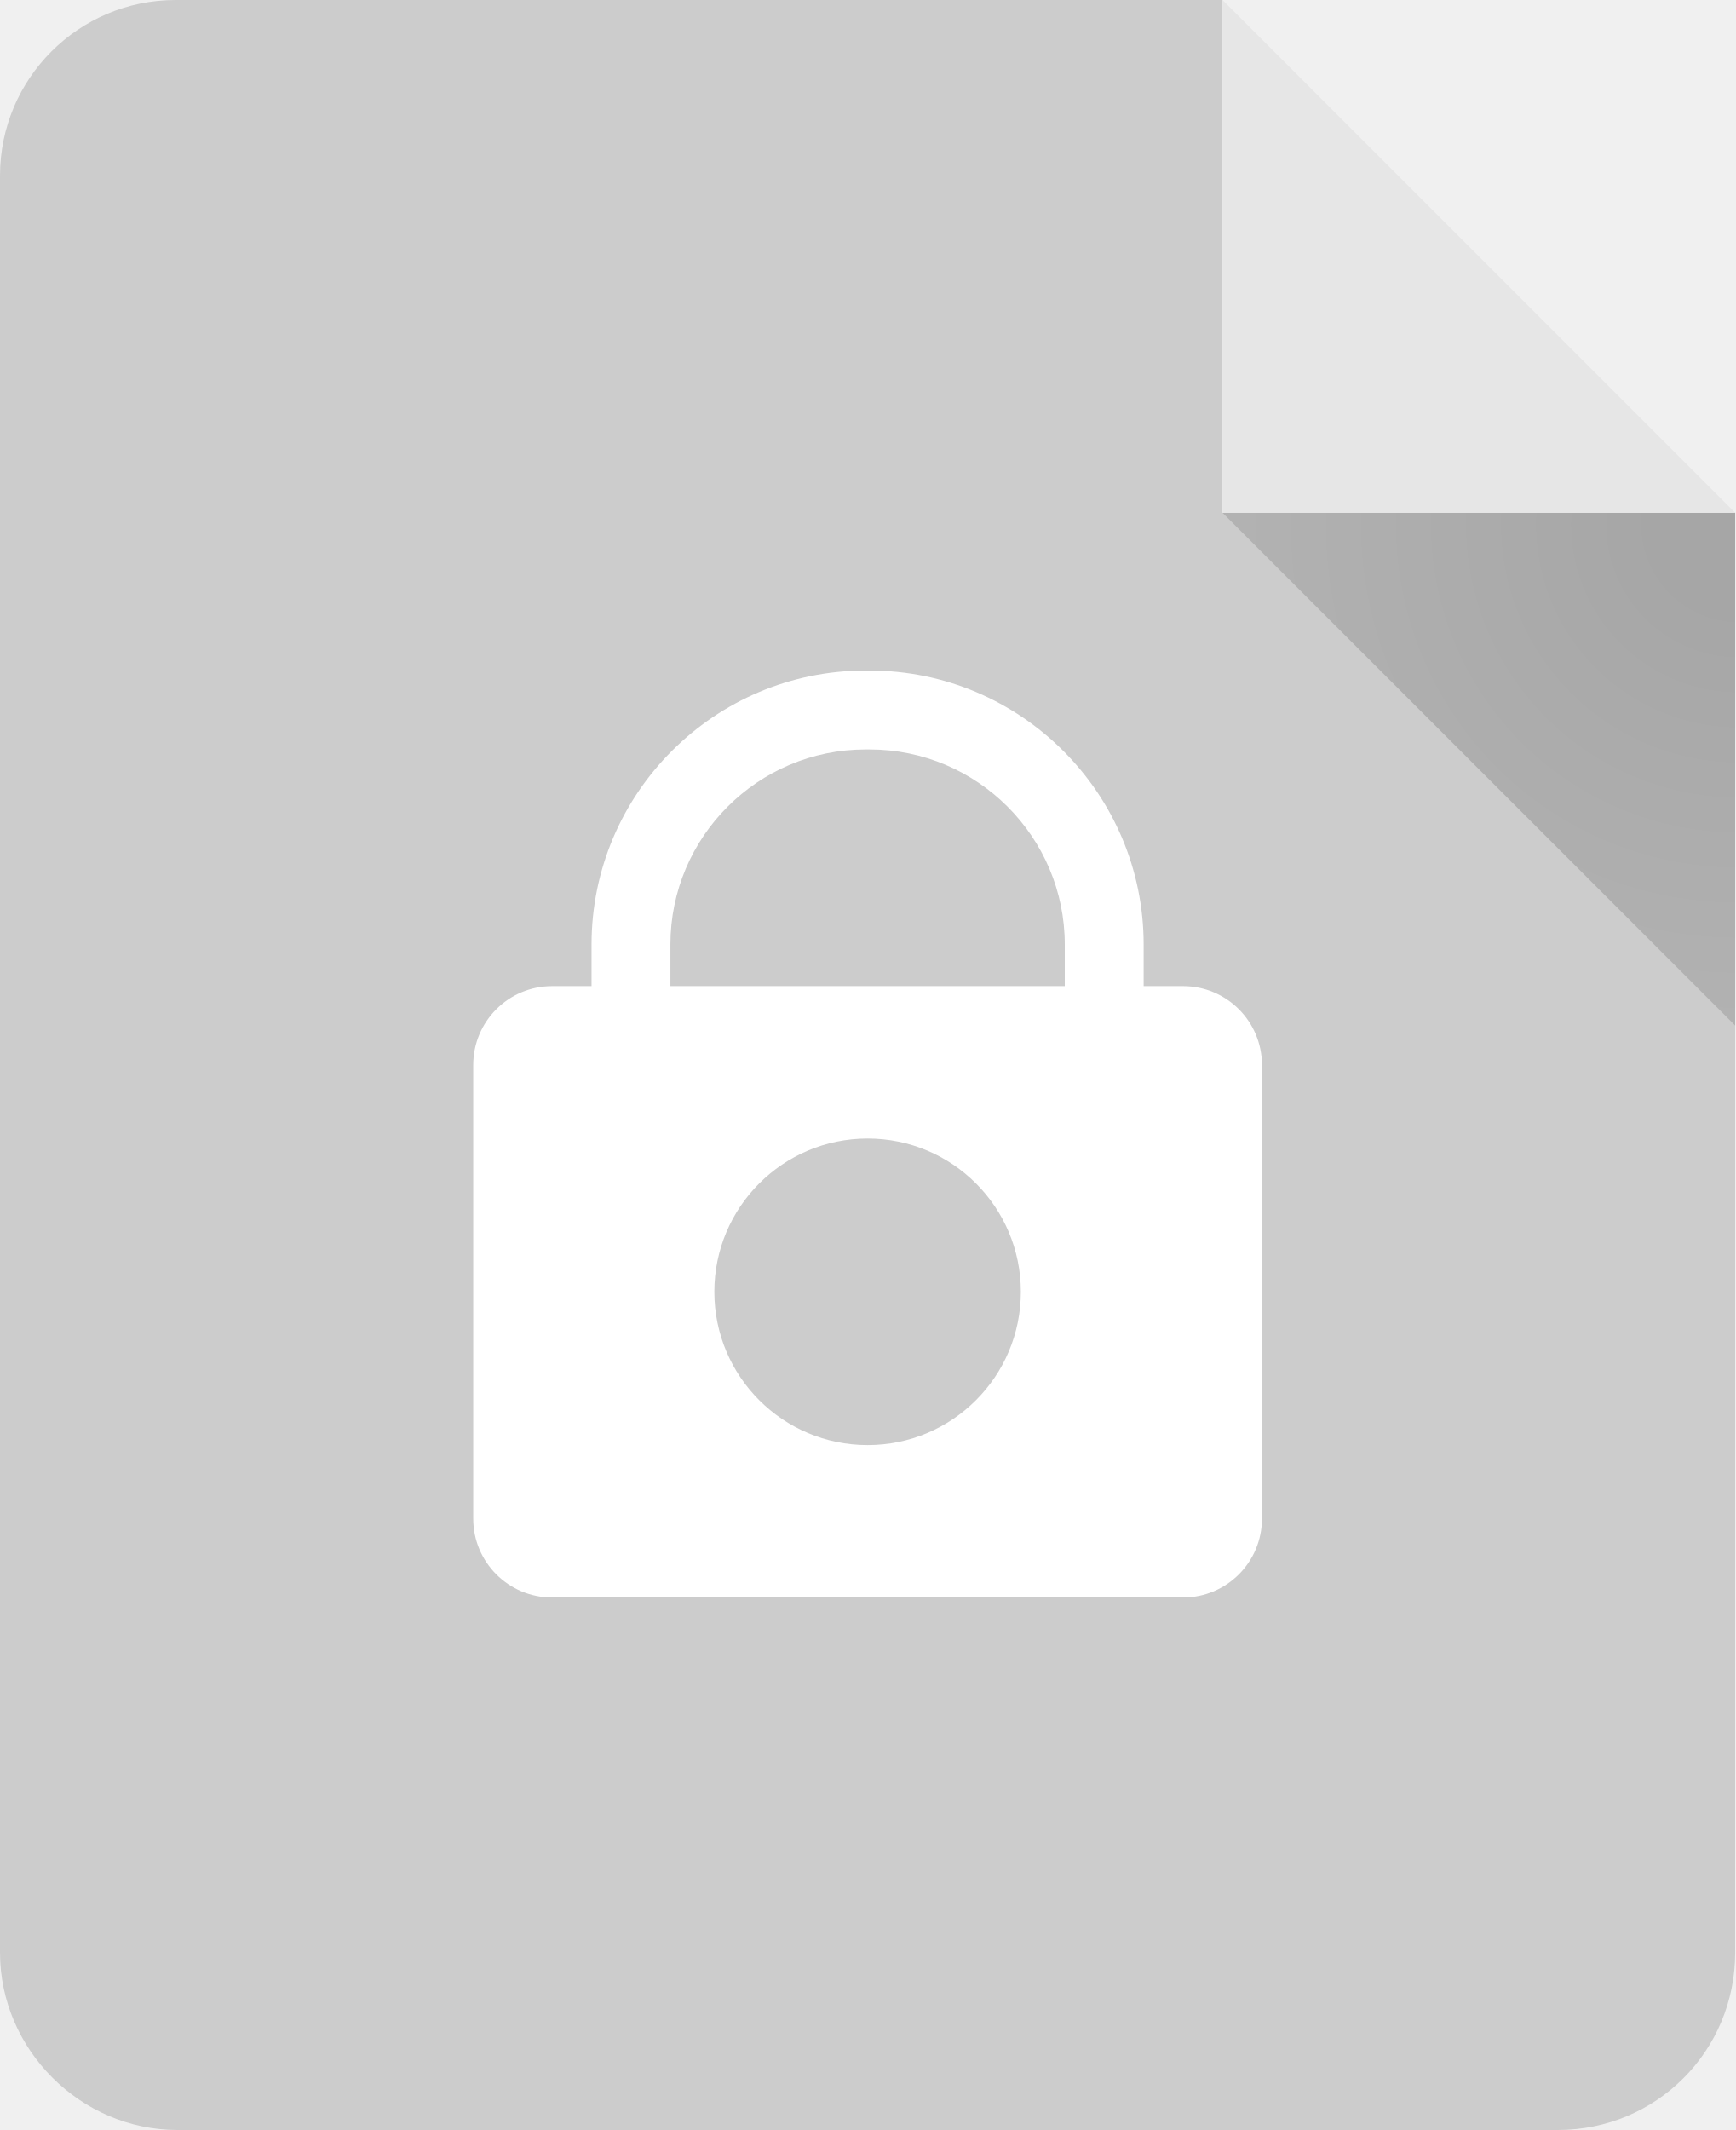
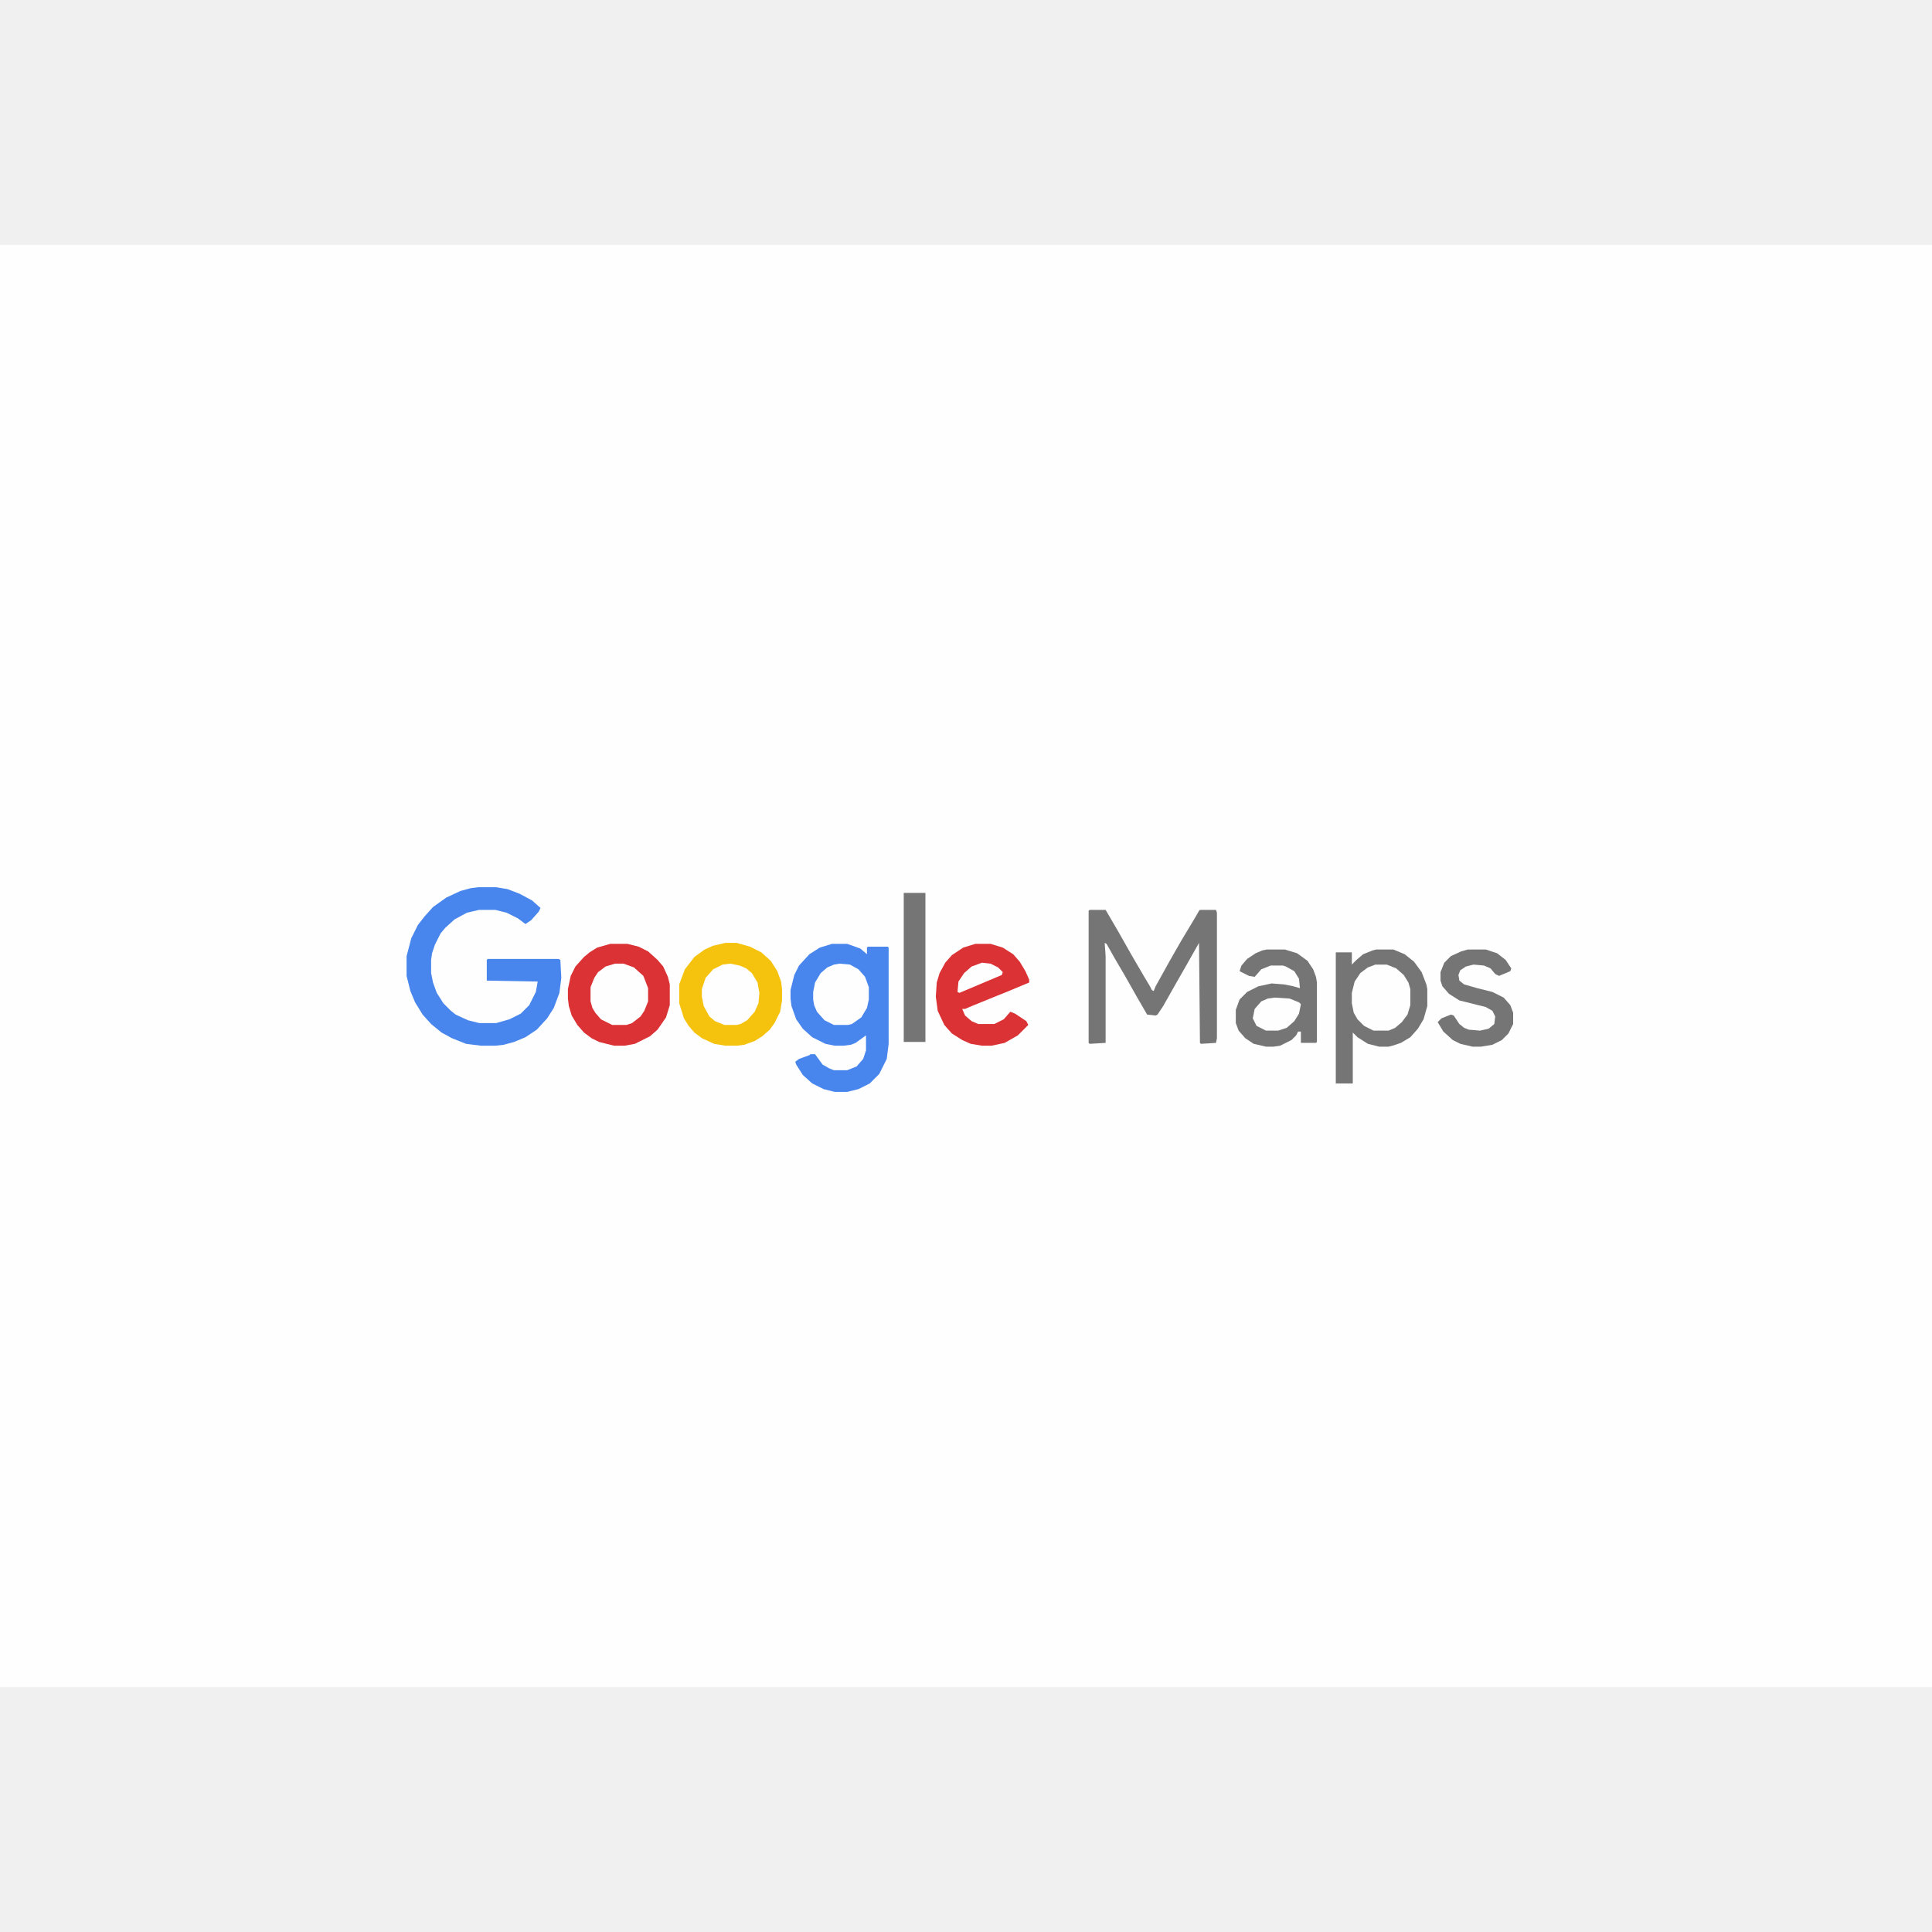
- <svg xmlns="http://www.w3.org/2000/svg" version="1.1" id="Layer_1" x="0px" y="0px" width="88px" height="108px" viewBox="0 0 88 108" enable-background="new 0 0 88 108" xml:space="preserve">
-   <g>
-     <g>
-       <g>
-         <path fill="#CCCCCC" d="M88,26H62V0H8.906C3.988,0,0,3.988,0,8.906V99c0,4.918,4.082,9,9,9h70c5,0,9-4,9-9V26z" />
-       </g>
-     </g>
-     <radialGradient id="SVGID_1_" cx="82.288" cy="24.244" r="24.656" gradientTransform="matrix(1.1019 0 0 1.1019 -2.4757 -0.1226)" gradientUnits="userSpaceOnUse">
-       <stop offset="0.15" style="stop-color:#A6A6A6" />
-       <stop offset="1" style="stop-color:#B3B3B3" />
-     </radialGradient>
-     <polygon fill="url(#SVGID_1_)" points="62,26 88,26 88,52  " />
-     <polygon fill="#E6E6E6" points="88,26 62,26 62,0  " />
-     <rect x="-20" y="-10" fill="none" width="128" height="128" />
-   </g>
-   <path fill="#FFFFFF" d="M64,77c0,2.209-1.791,4-4,4H28c-2.209,0-4-1.791-4-4V54c0-2.209,1.791-4,4-4h32c2.209,0,4,1.791,4,4V77z" />
-   <path fill="#FFFFFF" d="M58,52h-4v-4.105C54,42.439,49.561,38,44.104,38h-0.209C38.439,38,34,42.439,34,47.895V52h-4v-4.105  C30,40.233,36.233,34,43.896,34h0.209C51.767,34,58,40.233,58,47.895V52z" />
-   <circle fill="#CCCCCC" cx="44" cy="65.5" r="7.772" />
+ <svg xmlns="http://www.w3.org/2000/svg" version="1.1" viewBox="0 0 2048 1529" width="1280" height="1280">
+   <path transform="translate(0)" d="m0 0h2048v1529h-2048z" fill="#FEFEFE" />
+   <path transform="translate(882,741)" d="m0 0h16l14 5 7 6v-7l1-1h21l1 1v102l-2 16-8 16-10 10-12 6-12 3h-13l-12-3-12-6-10-9-7-11-1-3 4-3 11-4 1-1h5l8 11 7 4 5 2h14l10-4 7-8 3-9v-16l-11 8-5 2-8 1h-9l-10-2-14-7-10-9-7-10-5-14-1-8v-9l4-16 5-10 11-12 11-7z" fill="#4886ED" />
+   <path transform="translate(507,681)" d="m0 0h19l12 2 13 5 13 7 9 8-2 4-8 9-6 4-8-6-12-6-12-3h-17l-13 3-13 7-10 9-5 6-6 12-3 9-1 7v14l2 10 4 11 7 11 8 8 5 4 13 6 12 3h18l14-4 12-6 9-9 7-14 2-11-54-1v-22l1-1h75l2 1 1 19-2 16-6 16-7 11-11 12-12 8-12 5-11 3-9 1h-15l-16-2-15-6-11-6-11-9-9-10-8-13-5-12-4-16v-21l5-19 7-14 7-9 9-10 14-10 15-7 11-3z" fill="#4886ED" />
+   <path transform="translate(769,740)" d="m0 0h12l14 4 12 6 10 9 7 11 4 11 1 8v12l-2 12-6 12-5 7-8 7-8 5-11 4-8 1h-12l-12-2-13-6-8-6-6-7-5-8-5-16v-20l6-16 10-13 11-8 9-4z" fill="#F5C30E" />
+   <path transform="translate(1459,747)" d="m0 0h18l12 5 10 8 8 11 5 13 1 5v18l-4 14-6 10-8 9-10 6-9 3-4 1h-10l-12-3-11-7-5-5v54h-18v-139h17v13l5-5 7-6 10-4z" fill="#757575" />
+   <path transform="translate(647,741)" d="m0 0h18l12 3 10 5 10 9 6 7 5 11 2 8v22l-4 13-9 13-8 7-16 8-11 2h-11l-16-4-8-4-8-6-7-8-6-10-3-10-1-8v-10l3-14 5-10 9-10 6-5 8-5z" fill="#DB3235" />
+   <path transform="translate(1155,705)" d="m0 0h17l14 24 13 23 14 24 6 10 2 4 2 1 2-5 15-27 12-21 15-25 4-7 1-1h17l1 3v133l-1 5-16 1-1-1-1-106-13 23-12 21-13 23-6 9-2 1-9-1-11-19-13-23-10-17-9-16-2-1 1 14v92l-17 1-1-1v-140z" fill="#757575" />
+   <path transform="translate(1034,741)" d="m0 0h16l13 4 11 7 7 8 6 10 4 9v3l-24 10-10 4-27 11-7 3h-3l3 7 7 6 7 3h17l10-5 7-8 5 2 12 8 2 4-11 11-14 8-14 3h-10l-12-2-9-4-11-7-8-9-7-15-2-15 1-15 3-10 6-11 7-8 12-8z" fill="#DB3235" />
+   <path transform="translate(1343,747)" d="m0 0h19l13 4 11 8 6 9 3 8 1 6v63l-1 1h-16v-12h-3l-2 4-5 5-12 6-7 1h-8l-13-3-9-6-7-8-3-8v-14l4-11 8-8 12-6 14-3 13 1 10 2 7 2-1-10-5-8-9-5-3-1h-13l-10 4-7 8-6-1-10-5 2-6 6-7 9-6 7-3z" fill="#757575" />
+   <path transform="translate(1556,747)" d="m0 0h19l12 4 9 7 6 9-1 3-12 5-4-2-5-6-7-3-11-1-8 2-6 4-2 5 1 6 5 4 14 4 16 4 12 6 7 8 3 8v12l-5 10-7 7-10 5-12 2h-9l-13-3-8-4-10-9-6-10 4-4 10-4 3 1 6 9 5 4 5 2 12 1 9-2 6-5 1-8-3-6-7-4-28-7-11-7-7-8-2-6v-9l4-10 7-7 11-5z" fill="#757575" />
+   <path transform="translate(958,687)" d="m0 0h23v158h-23z" fill="#757575" />
+   <path transform="translate(1458,763)" d="m0 0h12l10 4 8 7 5 8 2 7v17l-3 10-6 8-7 6-7 3h-16l-10-5-7-7-4-7-2-10v-11l3-12 6-9 8-6z" fill="#FEFEFE" />
+   <path transform="translate(652,762)" d="m0 0h9l11 4 10 9 5 13v14l-4 10-4 6-9 7-6 2h-15l-12-6-6-7-3-5-2-7v-15l4-10 4-6 8-6z" fill="#FEFEFE" />
+   <path transform="translate(774,762)" d="m0 0 10 2 7 3 6 5 6 10 2 11-1 11-4 9-8 9-7 4-4 1h-13l-10-4-6-5-6-11-2-10v-8l4-12 8-9 10-5z" fill="#FEFEFE" />
+   <path transform="translate(890,762)" d="m0 0 11 1 9 5 7 8 4 11v13l-2 9-6 10-10 7-4 1h-15l-10-5-8-9-3-7-1-6v-8l2-10 6-10 7-6 7-3z" fill="#FEFEFE" />
+   <path transform="translate(1351,798)" d="m0 0 16 1 10 4 2 2-2 10-5 8-8 7-9 3h-13l-10-5-4-8 2-10 7-8 7-3z" fill="#FEFEFE" />
+   <path transform="translate(1041,761)" d="m0 0 9 1 8 4 5 5-1 3-45 19-2-1 1-11 6-9 8-7z" fill="#FEFEFE" />
</svg>
